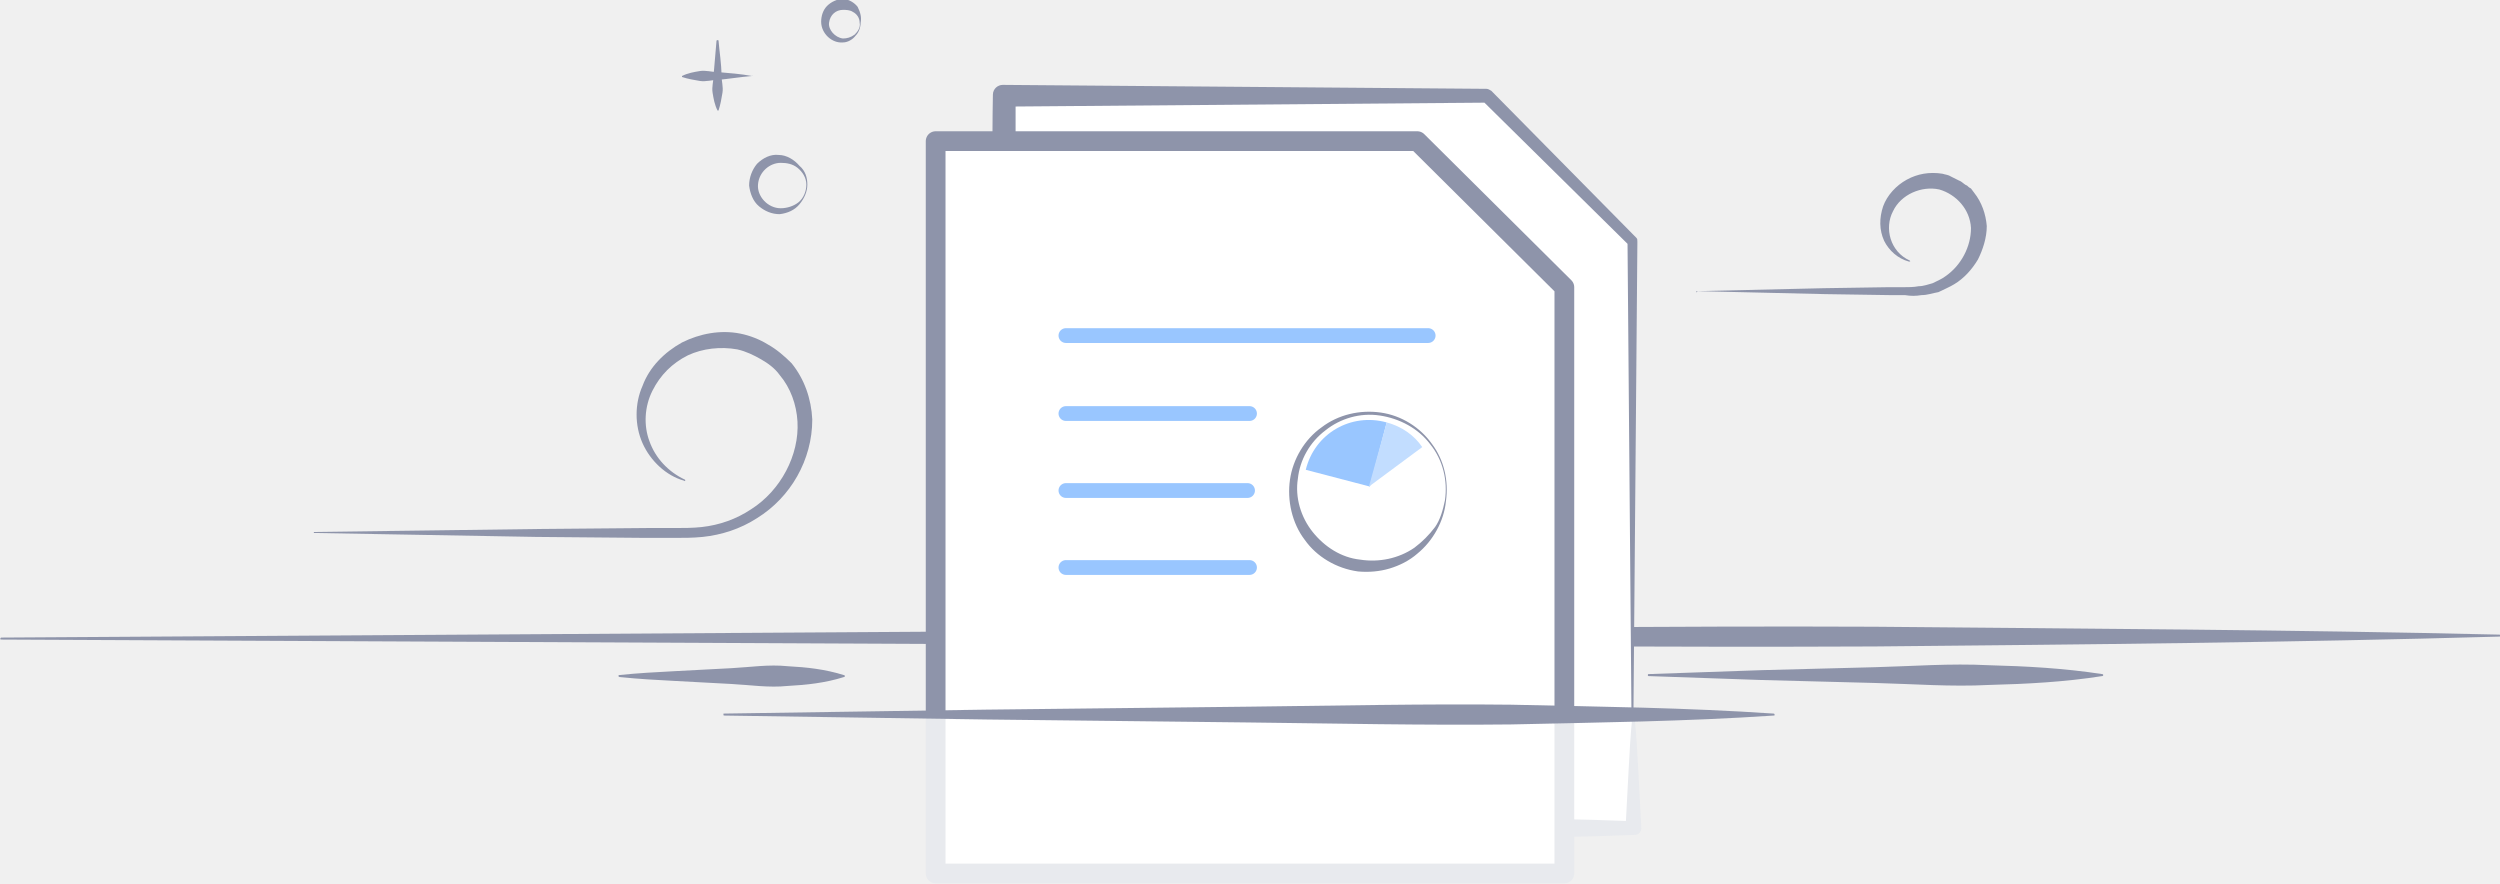
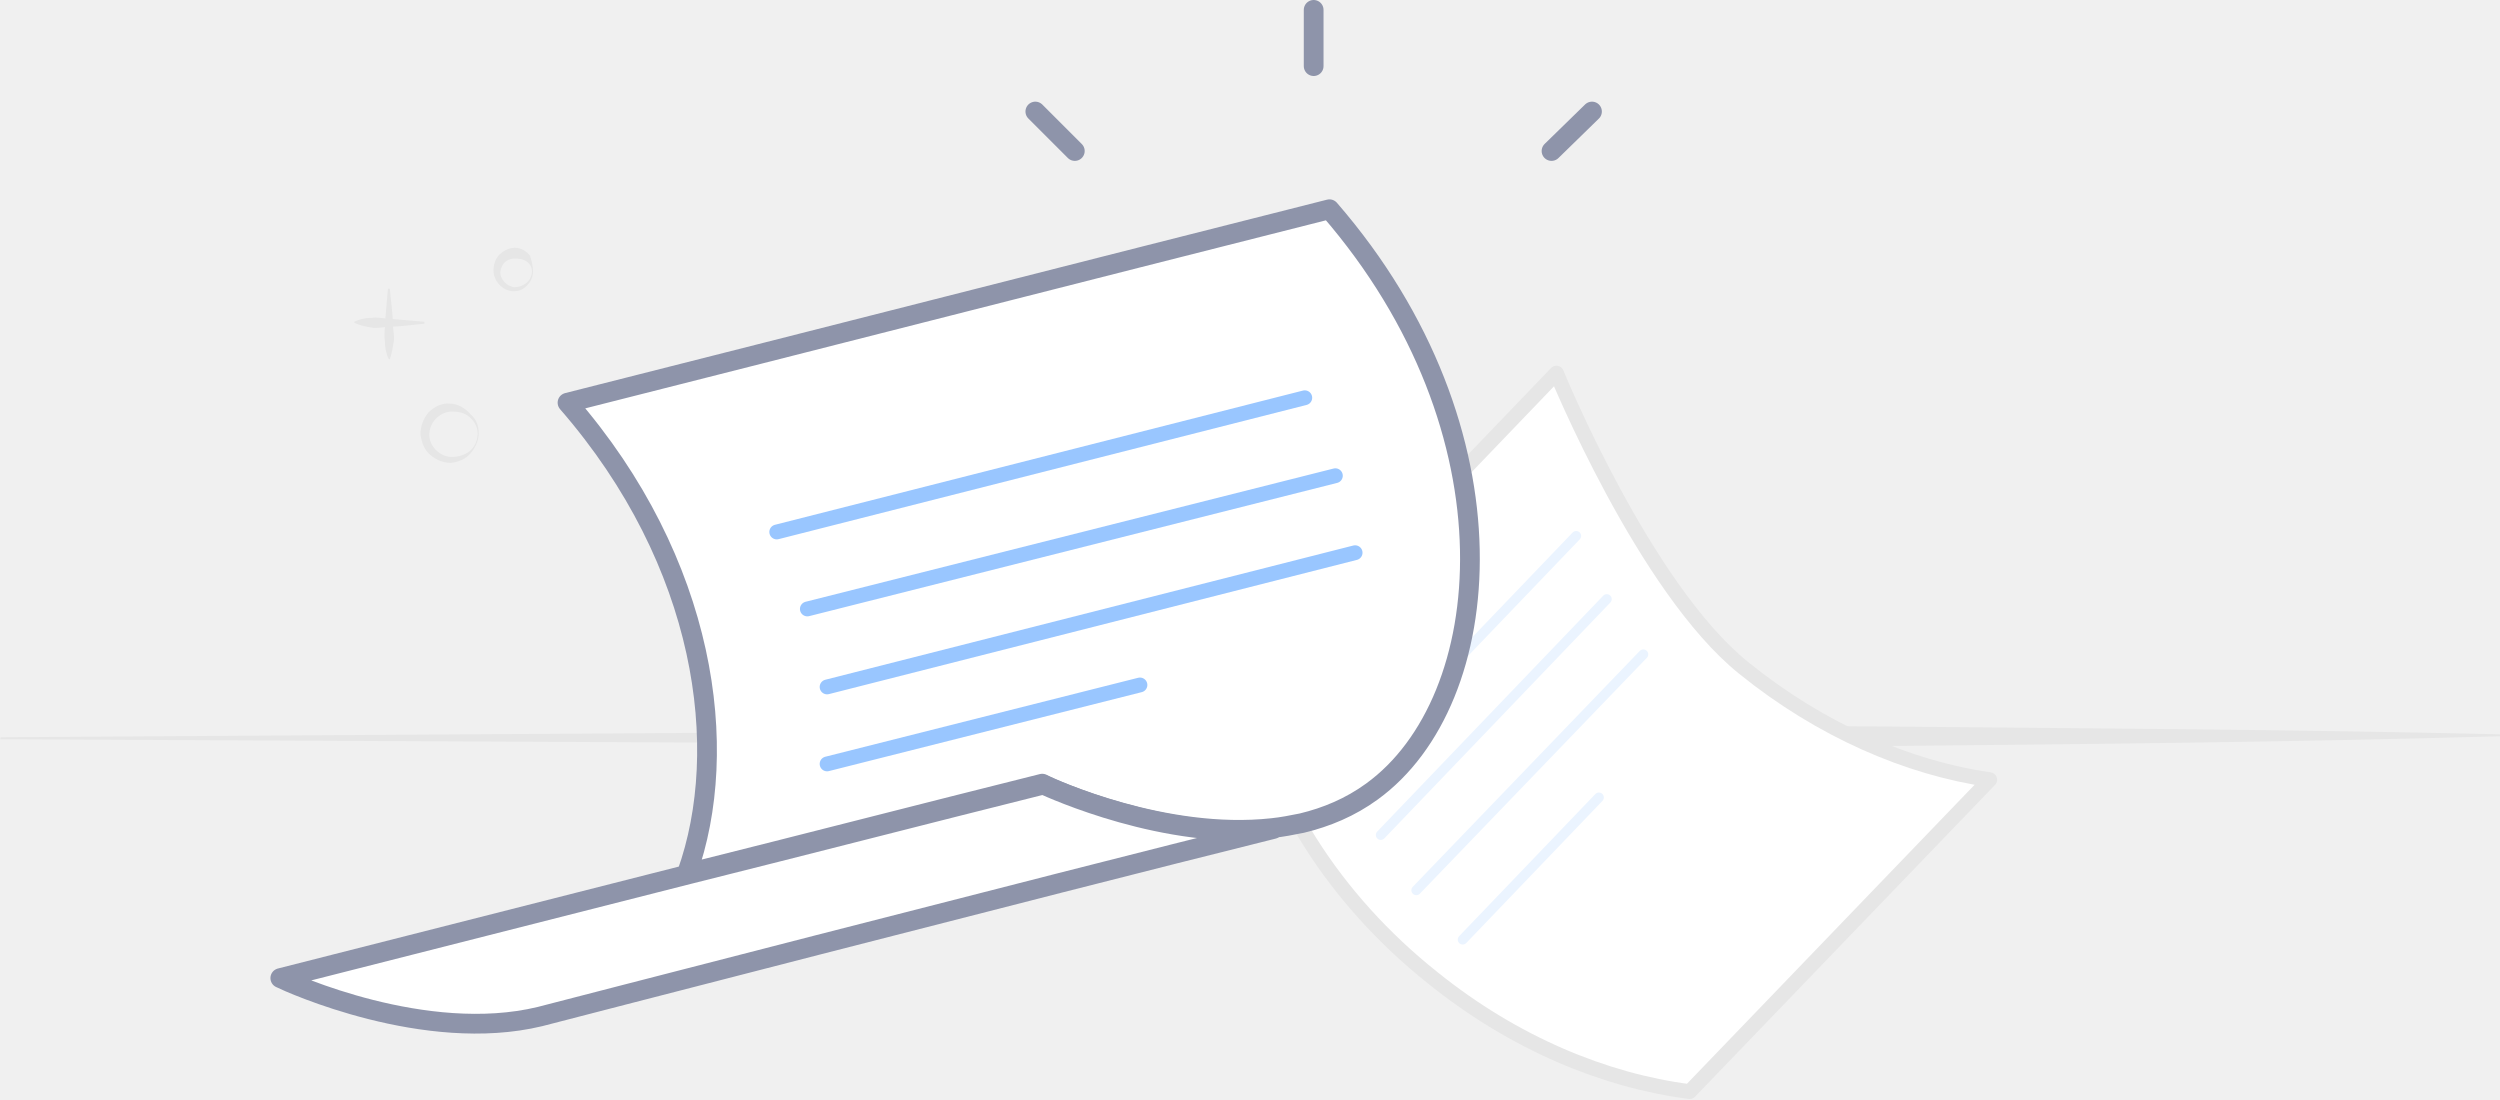
- <svg xmlns="http://www.w3.org/2000/svg" version="1.1" id="Layer_1" x="0px" y="0px" viewBox="0 0 253.3 89.5" style="enable-background:new 0 0 253.3 89.5;" xml:space="preserve">
+ <svg xmlns="http://www.w3.org/2000/svg" version="1.1" id="Layer_1" x="0px" y="0px" viewBox="0 0 253.3 111.4" style="enable-background:new 0 0 253.3 111.4;" xml:space="preserve">
  <style type="text/css">
- 	.st0{fill:#8E94AA;}
- 	.st1{fill:#FFFFFF;}
- 	.st2{fill:#E8EAEE;}
+ 	.st0{fill:#E6E6E6;}
+ 	.st1{fill:#FFFFFF;stroke:#E6E6E6;stroke-width:1.5;stroke-linecap:round;stroke-linejoin:round;stroke-miterlimit:10;}
+ 	.st2{fill:#FFFFFF;stroke:#EBF4FF;stroke-linecap:round;stroke-linejoin:round;stroke-miterlimit:10;}
	.st3{fill:#FFFFFF;stroke:#8E94AA;stroke-width:2;stroke-linecap:round;stroke-linejoin:round;stroke-miterlimit:10;}
- 	.st4{fill:#FFFFFF;stroke:#E8EAEE;stroke-width:2;stroke-linejoin:round;stroke-miterlimit:10;}
- 	.st5{fill:#FFFFFF;stroke:#99C6FF;stroke-width:1.5;stroke-linecap:round;stroke-linejoin:round;stroke-miterlimit:10;}
- 	.st6{fill:#99C6FF;}
- 	.st7{fill:#C2DDFF;}
+ 	.st4{fill:#FFFFFF;stroke:#99C6FF;stroke-width:1.5;stroke-linecap:round;stroke-linejoin:round;stroke-miterlimit:10;}
</style>
  <g>
    <g>
-       <path class="st0" d="M0.1,64.6l126.5-0.8c21.1-0.1,42.2-0.4,63.3-0.3c21.1,0.2,42.2,0.3,63.3,0.8c0.1,0,0.1,0,0.1,0.1    c0,0.1,0,0.1-0.1,0.1c-21.1,0.6-42.2,0.8-63.3,1c-21.1,0.1-42.2-0.1-63.3-0.1L0.1,64.8C0,64.8,0,64.7,0.1,64.6    C0,64.6,0,64.6,0.1,64.6z" />
-     </g>
-     <g>
-       <path class="st0" d="M171.9,29.5l12.9-0.3l6.4-0.1l1.6,0c0.5,0,1.1,0,1.6-0.1c0.5,0,1-0.2,1.4-0.3c0.4-0.2,0.9-0.4,1.3-0.7    c1.6-1.1,2.6-3,2.6-4.9c-0.1-1.9-1.5-3.4-3.2-3.9c-1.8-0.4-3.9,0.5-4.7,2.2c-0.9,1.7-0.3,4.1,1.7,5c0,0,0.1,0.1,0,0.1    c0,0-0.1,0-0.1,0c-1.1-0.3-2-1.1-2.5-2.1c-0.5-1.1-0.5-2.3-0.1-3.5c0.4-1.1,1.3-2.1,2.4-2.7c1.1-0.6,2.3-0.8,3.6-0.6    c0.3,0.1,0.6,0.1,0.9,0.3l0.8,0.4c0.3,0.1,0.5,0.4,0.8,0.5c0.1,0.1,0.2,0.2,0.4,0.3l0.3,0.4c0.8,1,1.2,2.2,1.3,3.4    c0,1.2-0.4,2.4-0.9,3.4c-0.6,1-1.4,1.9-2.4,2.5c-0.5,0.3-1,0.5-1.6,0.8c-0.6,0.1-1.1,0.3-1.7,0.3c-0.6,0.1-1.1,0.1-1.7,0l-1.6,0    l-6.5-0.1l-12.9-0.3C171.9,29.7,171.8,29.6,171.9,29.5C171.8,29.5,171.9,29.5,171.9,29.5z" />
-     </g>
-     <g>
-       <g id="XMLID_384_">
-         <path class="st0" d="M72.8,4.1c0.1,1.2,0.3,2.4,0.3,3.5c0,0.6,0.2,1.2,0.1,1.8c-0.1,0.6-0.2,1.2-0.4,1.8c0,0,0,0-0.1,0     c0,0,0,0,0,0c-0.3-0.6-0.4-1.2-0.5-1.8c-0.1-0.6,0.1-1.2,0.1-1.8c0.1-1.2,0.2-2.4,0.3-3.5C72.7,4.1,72.7,4,72.8,4.1     C72.7,4,72.8,4.1,72.8,4.1z" />
-       </g>
-       <g id="XMLID_383_">
-         <path class="st0" d="M76.2,7.7c-1.2,0.1-2.4,0.3-3.5,0.4c-0.6,0-1.2,0.2-1.8,0.1c-0.6-0.1-1.2-0.2-1.8-0.4c0,0,0,0,0-0.1     c0,0,0,0,0,0c0.6-0.3,1.2-0.4,1.8-0.5c0.6-0.1,1.2,0.1,1.8,0.1c1.2,0.1,2.4,0.2,3.5,0.4C76.3,7.6,76.3,7.6,76.2,7.7     C76.3,7.6,76.3,7.7,76.2,7.7z" />
-       </g>
-     </g>
-     <g id="XMLID_436_">
-       <path class="st0" d="M87.2,2.3c0,0.5-0.2,1-0.5,1.3c-0.3,0.4-0.8,0.7-1.3,0.7c-1.1,0.1-2.2-0.9-2.2-2.1c0-0.6,0.2-1.2,0.6-1.6    c0.4-0.4,1-0.7,1.6-0.7c0.6,0,1.2,0.4,1.5,0.8C87.2,1.3,87.3,1.8,87.2,2.3z M87.1,2.3c0-0.5-0.3-0.9-0.7-1.1C86.1,1,85.7,1,85.4,1    c-0.7,0-1.3,0.5-1.4,1.3c-0.1,0.7,0.6,1.5,1.4,1.6c0.4,0,0.8-0.1,1.2-0.4C86.9,3.2,87.2,2.8,87.1,2.3z" />
-     </g>
-     <g id="XMLID_438_">
-       <path class="st0" d="M81.8,18.7c0,0.7-0.3,1.4-0.8,2c-0.5,0.6-1.2,0.9-2,1c-0.8,0-1.5-0.3-2.1-0.8c-0.6-0.5-0.9-1.3-1-2.1    c0-0.8,0.3-1.6,0.8-2.2c0.6-0.6,1.4-1,2.2-0.9c0.8,0,1.6,0.5,2.1,1.1C81.6,17.3,81.8,18,81.8,18.7z M81.7,18.7    c0-0.7-0.4-1.3-0.9-1.7c-0.5-0.4-1.1-0.5-1.7-0.5c-1.1,0-2.2,0.9-2.3,2.2c-0.1,1.2,1,2.4,2.3,2.4c0.6,0,1.3-0.2,1.8-0.6    C81.4,20.1,81.7,19.4,81.7,18.7z" />
-     </g>
-     <g>
-       <polyline class="st1" points="101.8,72.4 101.8,83.9 165.4,83.9 165.4,72.4   " />
-       <path class="st2" d="M101.9,72.4l0.2,11.5l-0.3-0.3c10.6-0.2,21.2-0.3,31.8-0.5c5.3-0.1,10.6-0.2,15.9-0.2    c5.3,0,10.6,0.1,15.9,0.3l-0.7,0.7l0.3-5.7c0.1-1.9,0.2-3.8,0.4-5.7c0-0.1,0.1-0.1,0.1-0.1c0,0,0.1,0,0.1,0.1    c0.2,1.9,0.3,3.8,0.4,5.7l0.3,5.7c0,0.4-0.3,0.7-0.7,0.7l0,0l-0.1,0c-5.3,0.2-10.6,0.3-15.9,0.3c-5.3,0-10.6-0.2-15.9-0.2    c-10.6-0.2-21.2-0.3-31.8-0.5l0,0c-0.2,0-0.3-0.1-0.3-0.3l0.2-11.5C101.7,72.3,101.7,72.3,101.9,72.4    C101.8,72.3,101.9,72.3,101.9,72.4z" />
-     </g>
-     <g>
-       <polyline class="st1" points="165.4,72.4 165.4,24.5 150.6,9.6 101.8,9.6 101.8,72.4   " />
-       <path class="st0" d="M165.3,72.4l-0.4-47.9l0.2,0.4l-14.9-14.7l0.5,0.2l-48.8,0.4l1-1c0,5.2,0,10.5,0,15.7L102.6,41    c0,5.2-0.2,10.5-0.3,15.7c-0.1,5.2-0.3,10.5-0.5,15.7c0,0.1,0,0.1-0.1,0.1c-0.1,0-0.1,0-0.1-0.1c-0.2-5.2-0.4-10.5-0.5-15.7    c-0.1-5.2-0.2-10.5-0.3-15.7l-0.2-15.7c0-5.2-0.1-10.5,0-15.7l0,0c0-0.6,0.5-1,1-1L150.6,9l0,0c0.2,0,0.3,0.1,0.5,0.2l14.7,14.9    l0,0c0.1,0.1,0.1,0.2,0.1,0.4l-0.4,47.9C165.5,72.5,165.4,72.5,165.3,72.4C165.3,72.5,165.3,72.5,165.3,72.4z" />
-     </g>
-     <polyline class="st3" points="158.5,72.3 158.5,29.1 143.6,14.3 94.8,14.3 94.8,72.4  " />
-     <polyline class="st4" points="94.8,72.4 94.8,88.5 158.5,88.5 158.5,72.3  " />
-     <g>
-       <path class="st0" d="M31.8,53.9l22.5-0.3l11.2-0.1l2.8,0c0.9,0,1.9,0,2.8-0.1c1.8-0.2,3.5-0.8,5-1.8c3-1.9,4.9-5.5,4.7-8.9    c-0.1-1.7-0.7-3.4-1.8-4.7c-0.5-0.7-1.2-1.2-1.9-1.6c-0.7-0.4-1.5-0.8-2.4-1c-1.7-0.3-3.5-0.1-5,0.6c-0.8,0.4-1.5,0.9-2.1,1.5    c-0.6,0.6-1.1,1.3-1.5,2.1c-0.8,1.6-0.9,3.5-0.3,5.1c0.6,1.7,1.9,3.1,3.6,3.9c0,0,0.1,0.1,0,0.1c0,0-0.1,0.1-0.1,0    c-1.8-0.5-3.4-2-4.2-3.8c-0.8-1.8-0.8-4,0-5.8c0.7-1.9,2.2-3.4,4-4.4c1.8-0.9,3.9-1.3,5.9-0.9c1,0.2,2,0.6,2.8,1.1    c0.9,0.5,1.7,1.2,2.4,1.9c1.3,1.6,2,3.6,2.1,5.7c0,4.1-2.2,7.9-5.6,10c-1.7,1.1-3.6,1.7-5.5,1.9c-1,0.1-1.9,0.1-2.9,0.1l-2.8,0    l-11.2-0.1L31.8,54C31.8,54,31.8,54,31.8,53.9C31.8,53.9,31.8,53.9,31.8,53.9z" />
-     </g>
-     <g>
-       <path class="st0" d="M167,68.3l11.5-0.4l11.5-0.3c3.8-0.1,7.6-0.4,11.5-0.2c3.8,0.1,7.6,0.3,11.5,0.9c0.1,0,0.1,0.1,0.1,0.1    c0,0,0,0.1-0.1,0.1c-3.8,0.6-7.6,0.8-11.5,0.9c-3.8,0.2-7.6-0.1-11.5-0.2l-11.5-0.3L167,68.5C167,68.5,166.9,68.4,167,68.3    C166.9,68.3,167,68.3,167,68.3z" />
-     </g>
-     <g>
-       <path class="st0" d="M62.7,68.4c1.9-0.2,3.8-0.3,5.7-0.4l5.7-0.3c1.9-0.1,3.8-0.4,5.7-0.2c1.9,0.1,3.8,0.3,5.7,0.9    c0.1,0,0.1,0.1,0.1,0.1c0,0,0,0.1-0.1,0.1c-1.9,0.6-3.8,0.8-5.7,0.9c-1.9,0.2-3.8-0.1-5.7-0.2L68.5,69c-1.9-0.1-3.8-0.2-5.7-0.4    C62.7,68.6,62.6,68.5,62.7,68.4C62.7,68.4,62.7,68.4,62.7,68.4z" />
+       <path class="st0" d="M0.1,74.7l126.5-0.8c21.1-0.1,42.2-0.4,63.3-0.3c21.1,0.2,42.2,0.3,63.3,0.8c0.1,0,0.1,0,0.1,0.1    c0,0.1,0,0.1-0.1,0.1c-21.1,0.6-42.2,0.8-63.3,1c-21.1,0.1-42.2-0.1-63.3-0.1L0.1,74.9C0,74.9,0,74.9,0.1,74.7    C0,74.8,0,74.7,0.1,74.7z" />
    </g>
    <g>
      <g>
-         <line class="st5" x1="108" y1="34" x2="144.7" y2="34" />
-         <line class="st5" x1="108" y1="41.9" x2="126.6" y2="41.9" />
-         <line class="st5" x1="108" y1="49.7" x2="126.4" y2="49.7" />
-         <line class="st5" x1="108" y1="57.5" x2="126.6" y2="57.5" />
+         <path class="st1" d="M201.6,79l-30.4,31.6c-8.6-1.1-17.8-4.9-26-11.5c-10.2-8.1-16.7-18.8-18.6-28.9l31.1-32.4     c0,0,8.9,21.8,19,29.9C184.5,74,193.3,77.8,201.6,79z" />
+         <line class="st2" x1="136.7" y1="78.3" x2="159.7" y2="54.3" />
+         <line class="st2" x1="139.9" y1="84.6" x2="162.8" y2="60.7" />
+         <line class="st2" x1="143.5" y1="90.2" x2="166.5" y2="66.3" />
+         <line class="st2" x1="148.2" y1="95.2" x2="162" y2="80.8" />
      </g>
      <g>
-         <path class="st6" d="M140.5,42.8l-1.7,6.5l-6.5-1.7C133.2,43.9,136.9,41.8,140.5,42.8z" />
+         <line class="st3" x1="133.1" y1="1" x2="133.1" y2="6.7" />
+         <line class="st3" x1="161.3" y1="11.3" x2="157.2" y2="15.3" />
+         <line class="st3" x1="104.9" y1="11.3" x2="108.9" y2="15.3" />
      </g>
      <g>
-         <path class="st7" d="M140.5,42.8c1.5,0.4,2.8,1.3,3.6,2.5l-5.4,4L140.5,42.8z" />
+         <path class="st3" d="M139,80.2c-2.2,1.6-4.6,2.6-7.1,3.2c-1,0.2-2,0.4-3,0.5c-10.9,1.2-22.4-4-23.3-4.5c-12,3-24,6.1-36,9.1     c4.5-12.6,2-31.5-12.1-47.7c25.7-6.5,51.5-13.1,77.2-19.6C154.2,43.7,151.7,71,139,80.2z" />
+         <path class="st3" d="M54.7,103c-11.6,2.8-25.3-3.4-26.3-3.9c13.8-3.5,27.5-7,41.3-10.5c12-3,24-6.1,36-9.1     c0.9,0.4,12.5,5.7,23.3,4.5C105.3,89.9,54.7,103,54.7,103z" />
+         <line class="st4" x1="78.7" y1="53.9" x2="132.2" y2="40.3" />
+         <line class="st4" x1="81.8" y1="61.7" x2="135.3" y2="48.2" />
+         <line class="st4" x1="83.8" y1="69.6" x2="137.3" y2="56" />
+         <line class="st4" x1="83.8" y1="77.4" x2="115.5" y2="69.4" />
      </g>
      <g>
        <g>
-           <path class="st0" d="M146.4,50.7c0.3-2-0.2-4.1-1.5-5.7c-1.2-1.6-3.1-2.6-5.1-2.9c-2-0.3-4,0.3-5.5,1.5c-1.6,1.2-2.6,3-2.8,4.9      c-0.3,1.9,0.3,3.9,1.5,5.4c1.2,1.5,2.9,2.6,4.8,2.8c1.9,0.3,3.9-0.1,5.5-1.2c0.8-0.6,1.5-1.3,2.1-2.1      C145.9,52.7,146.2,51.7,146.4,50.7z M146.5,50.8c-0.2,2-1.3,4-2.9,5.3c-0.8,0.7-1.8,1.2-2.8,1.5c-1,0.3-2.1,0.4-3.2,0.3      c-2.2-0.3-4.2-1.5-5.4-3.2c-1.3-1.7-1.8-4-1.5-6.1c0.3-2.1,1.5-4.1,3.2-5.3c1.7-1.3,3.9-1.8,6-1.5c2.1,0.3,4,1.5,5.2,3.2      C146.3,46.6,146.8,48.7,146.5,50.8z" />
+           <g id="XMLID_38_">
+             <path class="st0" d="M39.5,29.3c0.1,1.2,0.3,2.4,0.3,3.5c0,0.6,0.2,1.2,0.1,1.8c-0.1,0.6-0.2,1.2-0.4,1.8c0,0,0,0-0.1,0       c0,0,0,0,0,0c-0.3-0.6-0.4-1.2-0.4-1.8C38.9,34,39,33.4,39,32.8c0.1-1.2,0.2-2.4,0.3-3.5C39.4,29.2,39.4,29.2,39.5,29.3       C39.5,29.2,39.5,29.2,39.5,29.3z" />
+           </g>
+           <g id="XMLID_34_">
+             <path class="st0" d="M43,32.8c-1.2,0.1-2.4,0.3-3.5,0.3c-0.6,0-1.2,0.2-1.8,0.1c-0.6-0.1-1.2-0.2-1.8-0.5c0,0,0,0,0-0.1       c0,0,0,0,0,0c0.6-0.3,1.2-0.4,1.8-0.4c0.6-0.1,1.2,0.1,1.8,0.1c1.2,0.1,2.4,0.2,3.5,0.3C43,32.7,43,32.8,43,32.8       C43,32.8,43,32.8,43,32.8z" />
+           </g>
+         </g>
+         <g id="XMLID_12_">
+           <path class="st0" d="M54,27.5c0,0.5-0.2,1-0.5,1.3c-0.3,0.4-0.8,0.7-1.3,0.7c-1.1,0.1-2.2-0.9-2.2-2.1c0-0.6,0.2-1.2,0.6-1.6      c0.4-0.4,1-0.7,1.6-0.7c0.6,0,1.2,0.4,1.5,0.8C53.9,26.5,54,27,54,27.5z M53.9,27.5c0-0.5-0.3-0.9-0.7-1.1      c-0.4-0.2-0.7-0.2-1.1-0.2c-0.7,0-1.3,0.5-1.4,1.3c-0.1,0.7,0.6,1.5,1.4,1.6c0.4,0,0.8-0.1,1.2-0.4      C53.7,28.4,53.9,27.9,53.9,27.5z" />
+         </g>
+         <g id="XMLID_1_">
+           <path class="st0" d="M48.5,43.9c0,0.7-0.3,1.4-0.8,2c-0.5,0.6-1.2,0.9-2,1c-0.8,0-1.5-0.3-2.1-0.8c-0.6-0.5-0.9-1.3-1-2.1      c0-0.8,0.3-1.6,0.8-2.2c0.6-0.6,1.4-1,2.2-0.9c0.8,0,1.6,0.5,2.1,1.1C48.3,42.5,48.5,43.2,48.5,43.9z M48.4,43.9      c0-0.7-0.4-1.3-0.9-1.7c-0.5-0.4-1.1-0.5-1.7-0.5c-1.1,0-2.2,0.9-2.3,2.2c-0.1,1.2,1,2.4,2.3,2.4c0.6,0,1.3-0.2,1.8-0.6      C48.1,45.3,48.4,44.6,48.4,43.9z" />
        </g>
      </g>
    </g>
-     <g>
-       <path class="st0" d="M73.3,72.3l26.6-0.4l26.6-0.3c8.9-0.1,17.8-0.3,26.6-0.2c8.9,0.2,17.8,0.3,26.6,0.9c0.1,0,0.1,0.1,0.1,0.1    c0,0.1,0,0.1-0.1,0.1c-8.9,0.6-17.8,0.7-26.6,0.9c-8.9,0.1-17.8-0.1-26.6-0.2L100,72.9l-26.6-0.4C73.3,72.5,73.3,72.5,73.3,72.3    C73.3,72.4,73.3,72.3,73.3,72.3z" />
-     </g>
  </g>
</svg>
